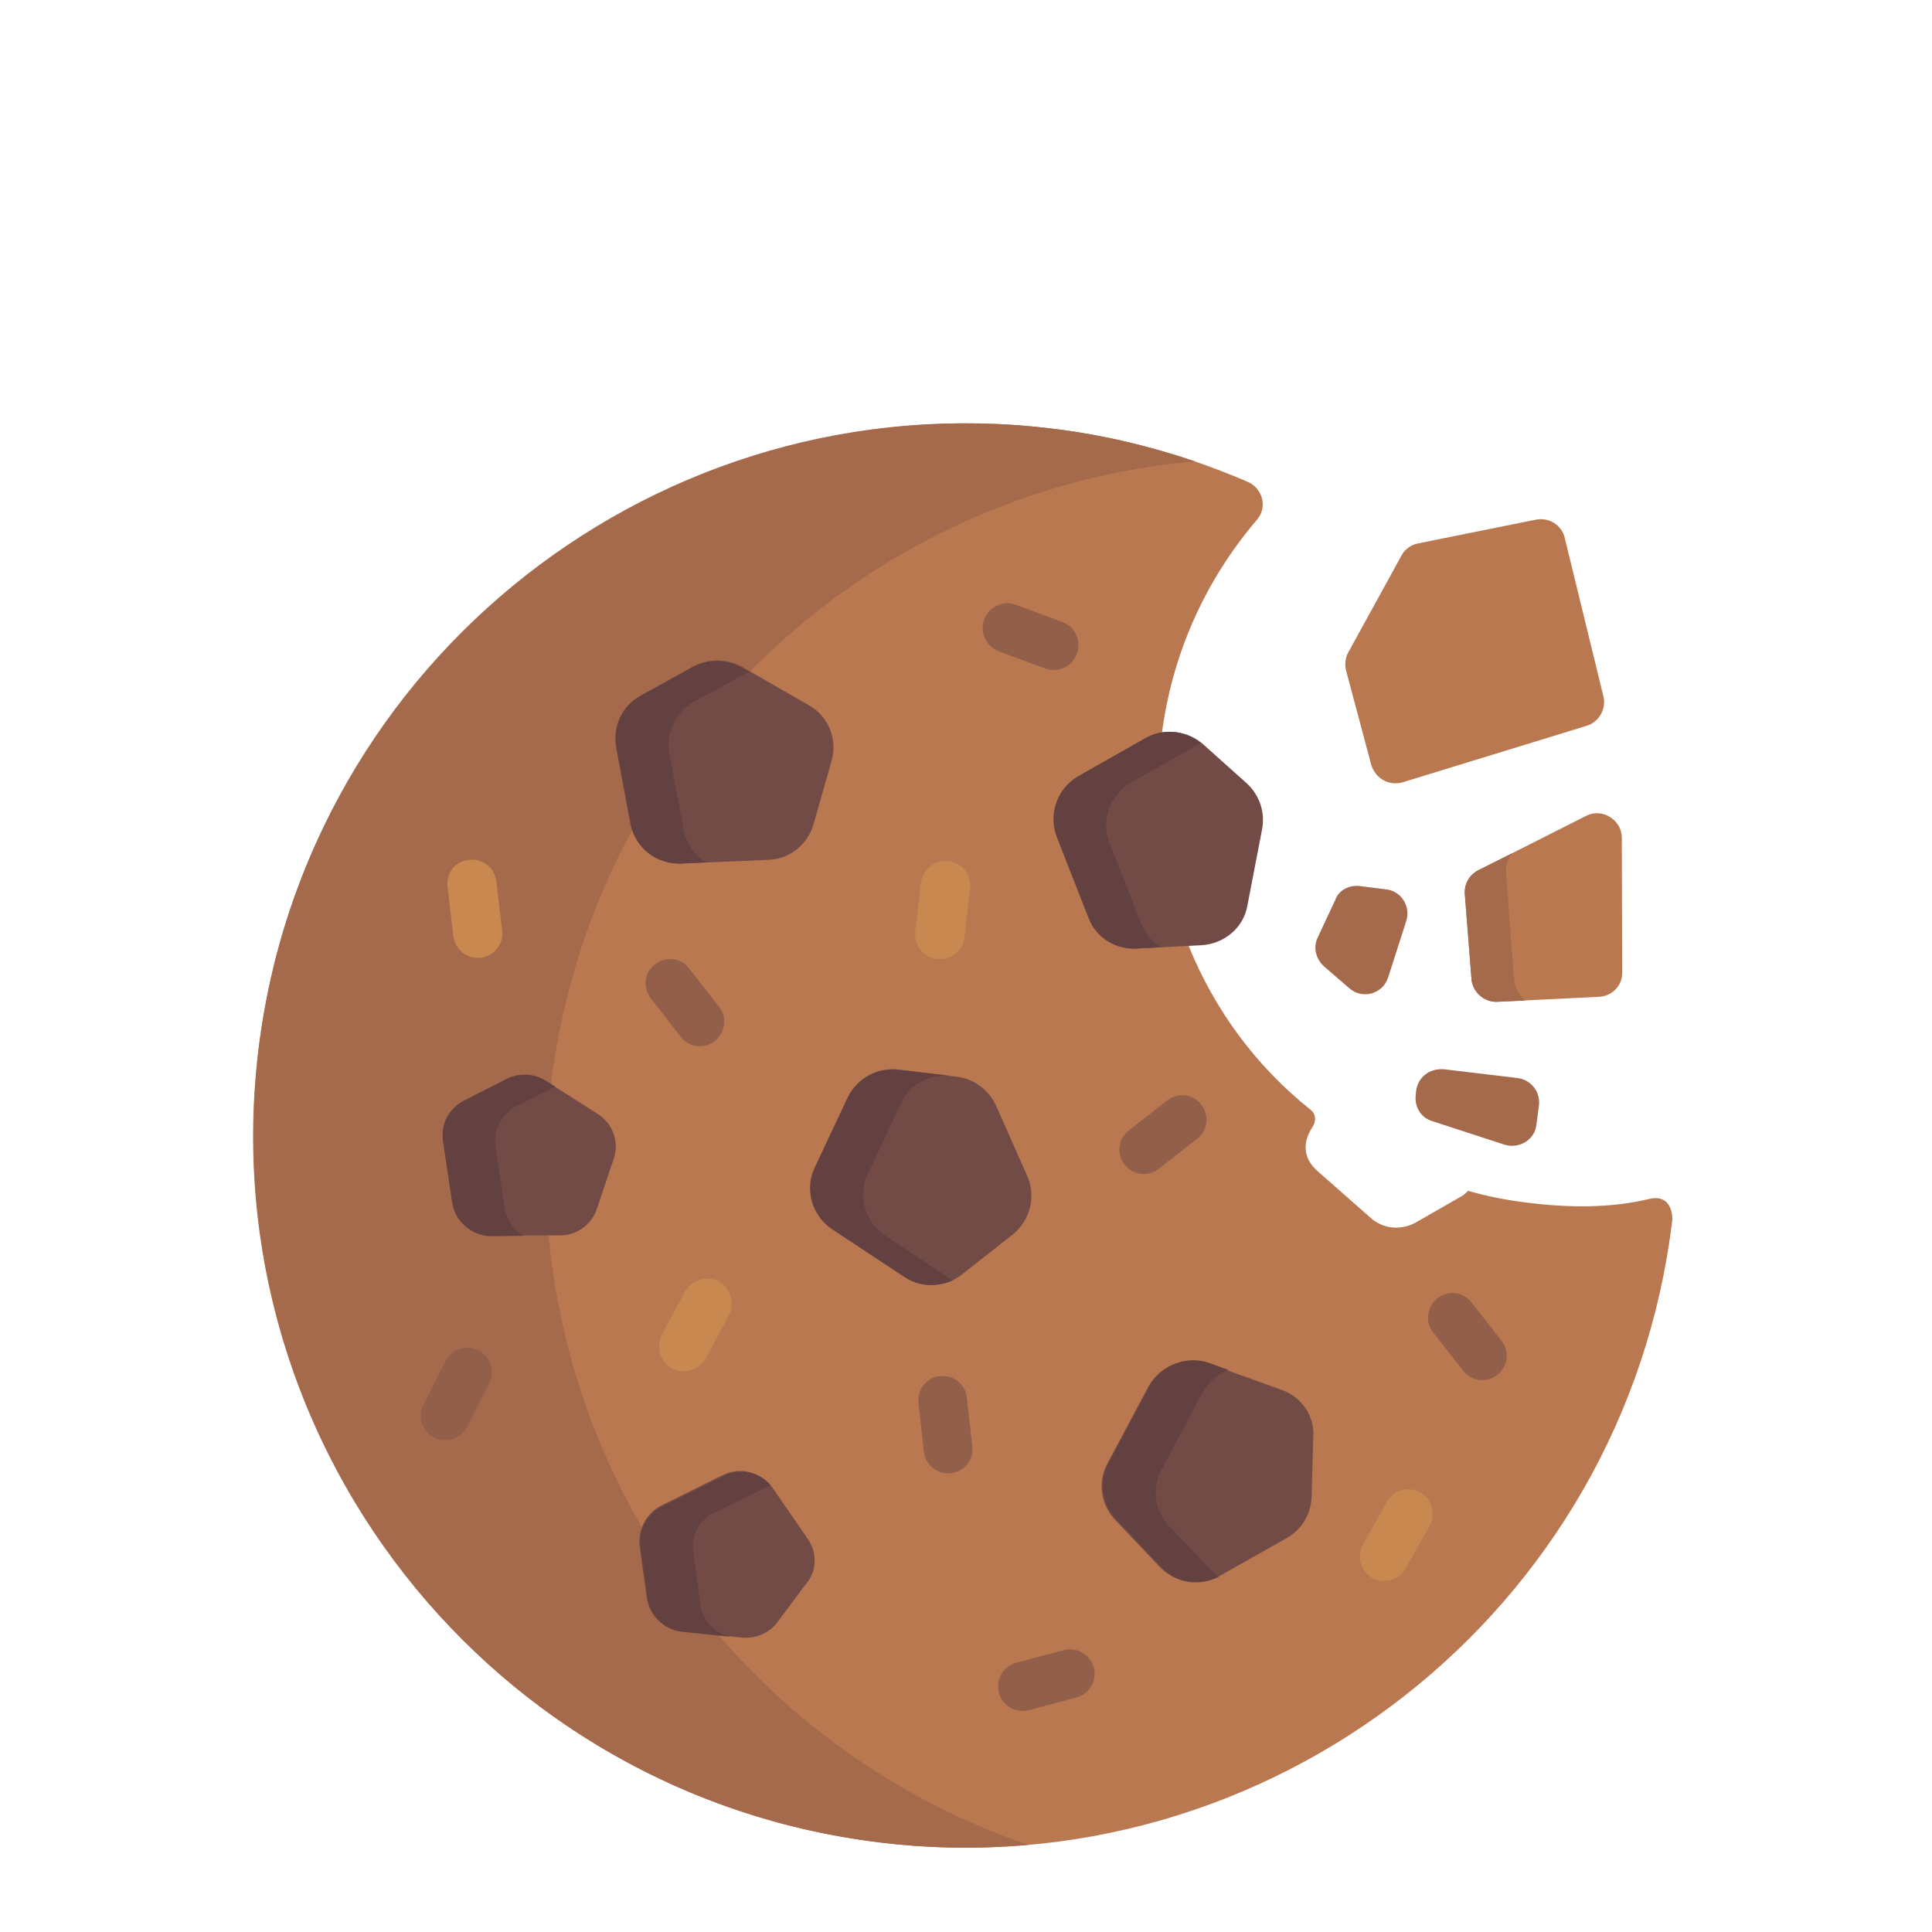
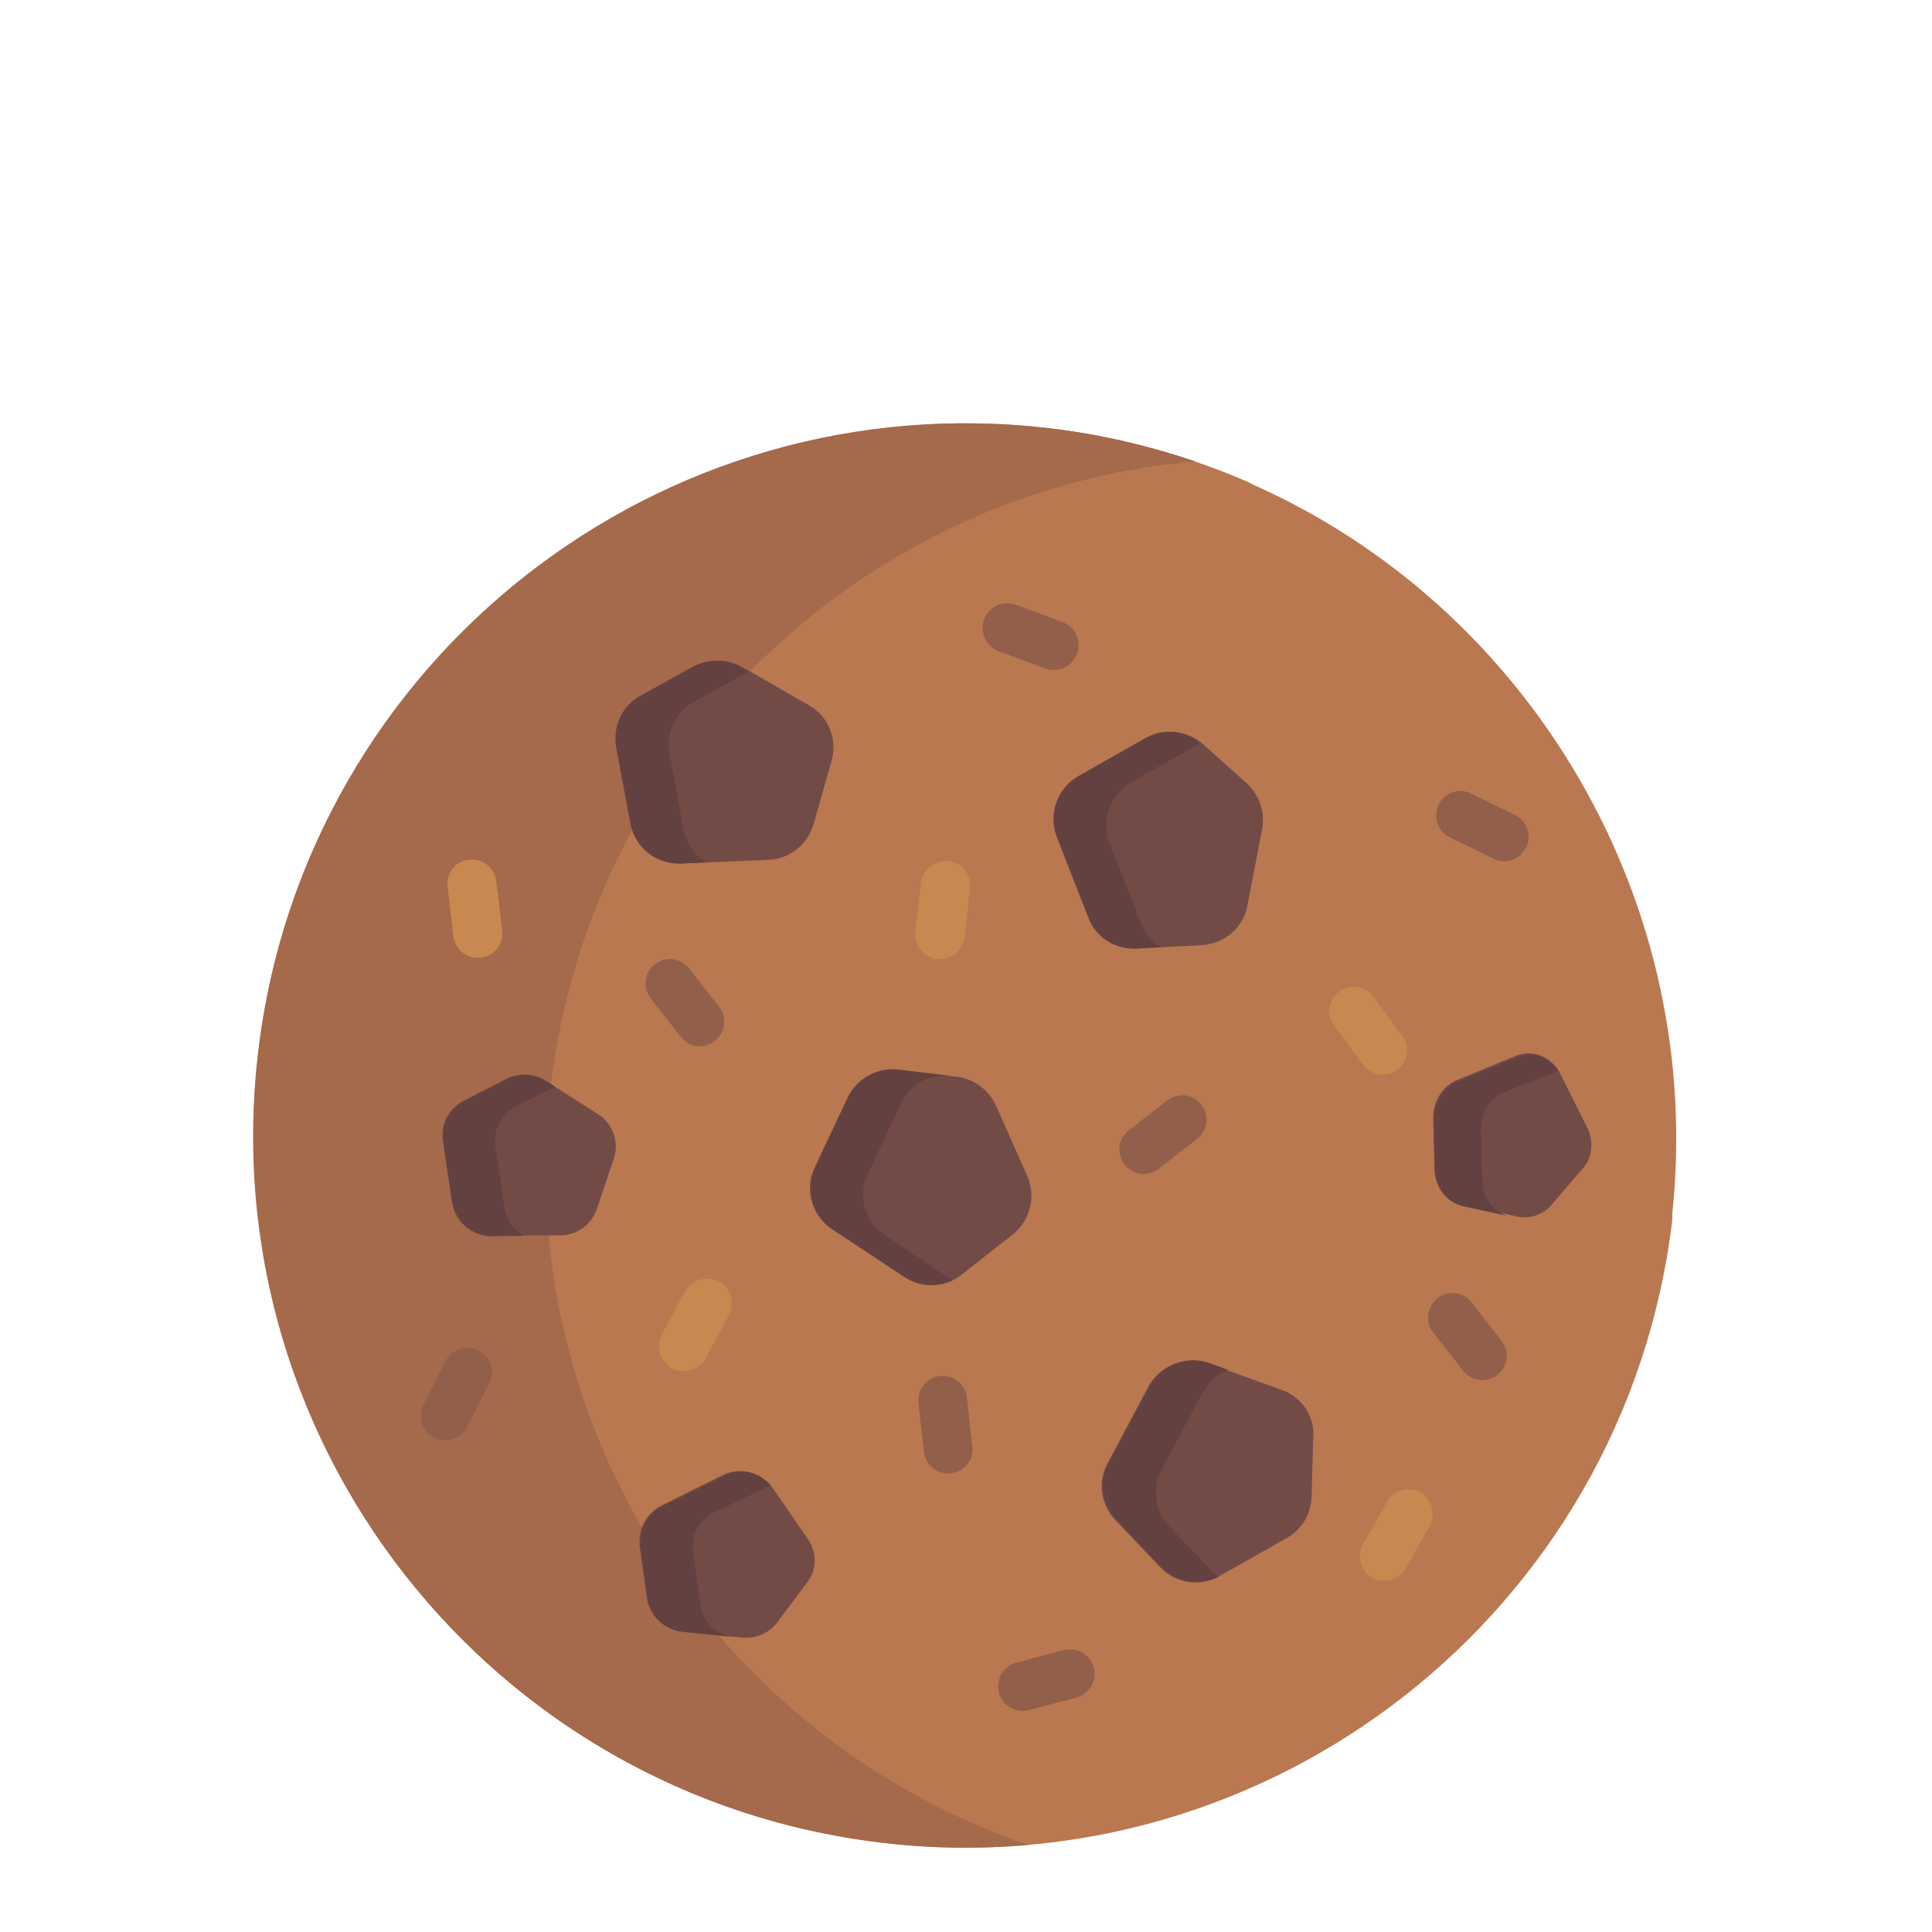
<svg xmlns="http://www.w3.org/2000/svg" version="1.1" id="cookies_svg" x="0px" y="0px" viewBox="0 0 464 464" style="enable-background:new 0 0 464 464;" xml:space="preserve">
  <style type="text/css">
- 	.st28{fill:#B2D5FF;}
- 	.st29{fill:#B97850;}
- 	.st30{fill:#A5694B;}
- 	.st31{fill:#734B46;}
- 	.st32{fill:#644141;}
- 	.st33{fill:#C98850;}
- 	.st34{fill:#925F4A;}
+ 	.cookie_st0{fill:#B2D5FF;}
+ 	.cookie_st1{fill:#A5694B;}
+ 	.cookie_st2{fill:#B97850;}
+ 	.cookie_st3{fill:#734B46;}
+ 	.cookie_st4{fill:#644141;}
+ 	.cookie_st5{fill:#C98850;}
+ 	.cookie_st6{fill:#925F4A;}
</style>
  <g id="cookies_background">
-     <circle class="st28" cx="235.1" cy="225.1" r="44.1" />
+     <circle class="cookie_st0" cx="235.1" cy="225.1" r="44.1" />
  </g>
  <g>
-     <g id="cookie_base">
-       <path class="st29" d="M396.3,287.9c-9.5,2.3-19.6,2.2-29.8,0.9c-4.9-0.6-9.4-1.5-13.9-2.8c-0.5,0.4-0.9,1-1.6,1.3l-10.8,6.2    c-3.6,2.1-8,1.7-11-1l-12.5-11c-3.6-3-4.1-6.8-1.5-10.8l0,0c0.6-0.9,1.3-2.9-0.6-4.3c-25.7-20.5-39.9-54-35.7-89.1    c2.4-20.2,10.7-38.1,23-52.5c2.6-3,1.3-7.6-2.3-9.1c-17.1-7.4-35.8-12.2-55.6-13.6c-86.5-6.1-165.3,55-180.5,140.4    c-17.4,97.5,50.8,188.2,147.8,200c93.7,11.3,179-55.5,190.3-149.3C401.8,290.9,400.8,286.9,396.3,287.9z" />
-       <path class="st30" d="M132.3,260.6c9.9-81.7,75.8-142.9,154.7-149.8c-11-3.7-22.6-6.5-34.6-7.9c-93.7-11.3-179,55.5-190.3,149.3    s55.5,179,149.3,190.3c12,1.5,23.9,1.6,35.6,0.6C172,417.5,122.5,342.3,132.3,260.6z" />
-       <path class="st31" d="M203.6,263.5l-7.9,16.8c-2.6,5.3-0.7,11.7,4.1,14.9l17.4,11.5c4.2,2.8,9.8,2.6,13.8-0.6l12.2-9.6    c4.2-3.3,5.7-9.2,3.5-14.1l-7.5-16.9c-1.7-3.7-5.3-6.4-9.3-6.9l-14.2-1.7C210.7,256.3,205.9,258.9,203.6,263.5z" />
-       <path class="st31" d="M148.2,179.6l3.4,18.2c1.1,5.8,6.2,9.8,12.1,9.6l20.9-0.9c5.1-0.2,9.4-3.7,10.8-8.6l4.3-15.1    c1.5-5.2-0.7-10.8-5.4-13.4l-16-9.2c-3.6-2-8-2.1-11.7-0.1l-12.5,6.9C149.6,169.6,147.3,174.6,148.2,179.6z" />
-       <path class="st31" d="M275.2,177.3l-16.1,9.1c-5.1,2.9-7.3,9.1-5.2,14.6l7.6,19.4c1.8,4.8,6.5,7.7,11.6,7.4l15.6-0.8    c5.4-0.4,10-4.2,10.9-9.6l3.5-18.2c0.8-4.1-0.6-8.2-3.6-11l-10.6-9.5C285.1,175.4,279.6,174.8,275.2,177.3z" />
-       <path class="st31" d="M106.4,273.9l2.2,14.7c0.7,4.6,4.7,8,9.3,8.1l16.6,0c4.1,0,7.6-2.6,8.9-6.5l4-11.9c1.4-4.1-0.3-8.6-3.9-10.8    l-12.4-7.9c-2.8-1.7-6.3-1.9-9.3-0.4l-10.2,5.2C107.8,266,105.8,269.9,106.4,273.9z" />
-       <path class="st31" d="M307.8,333.8l-17.5-6.3c-5.5-2-11.7,0.4-14.5,5.5l-9.8,18.4c-2.5,4.5-1.6,10,1.8,13.6l10.8,11.4    c3.8,3.9,9.7,4.8,14.3,2.1l16.1-9.1c3.7-2.1,5.8-5.7,6-9.9l0.4-14.3C315.8,340.1,312.6,335.5,307.8,333.8z" />
-       <path class="st31" d="M194,369.6l-8.4-12.2c-2.7-3.8-7.7-5.2-11.9-3.2l-14.9,7.4c-3.6,1.8-5.6,5.8-5.2,9.6l1.7,12.4    c0.6,4.3,4,7.6,8.3,8.1l14.6,1.6c3.3,0.3,6.6-1.1,8.5-3.7l6.8-9.1C196.3,377.3,196.3,372.9,194,369.6z" />
-       <path class="st32" d="M164.2,199.3l-3.4-18.2c-0.9-5,1.4-10.1,5.8-12.5l12.5-6.9c0.3-0.2,0.5-0.2,0.8-0.3l-1.9-1.1    c-3.6-2-8-2.1-11.7-0.1l-12.5,6.9c-4.5,2.5-6.7,7.4-5.8,12.5l3.4,18.2c1.1,5.8,6.2,9.8,12.1,9.6l6-0.3    C166.9,205.4,164.9,202.7,164.2,199.3z" />
-       <path class="st32" d="M274.1,221.9l-7.6-19.4c-2.2-5.4,0.1-11.7,5.2-14.6l16.1-9.1c0.2-0.2,0.4-0.2,0.6-0.3    c-3.9-3.1-9-3.7-13.4-1.2l-16,9.1c-5.1,2.9-7.3,9.1-5.2,14.6l7.6,19.4c1.8,4.8,6.5,7.7,11.6,7.4l5.8-0.3    C276.7,226.2,275.1,224.2,274.1,221.9z" />
-       <path class="st32" d="M291.6,377.9l-10.8-11.4c-3.5-3.7-4.2-9.2-1.8-13.6l9.8-18.4c1.4-2.5,3.6-4.5,6.2-5.5l-4.4-1.6    c-5.5-2-11.7,0.4-14.5,5.5l-9.8,18.4c-2.5,4.5-1.6,10,1.8,13.6l10.8,11.4c3.6,3.9,9.1,4.6,13.8,2.4    C292.3,378.4,291.9,378.2,291.6,377.9z" />
-       <path class="st32" d="M212.6,296.7c-4.9-3.2-6.7-9.6-4.1-14.9l7.9-16.8c2.2-4.7,7-7.2,12.1-6.6l-12.7-1.5c-5-0.6-9.8,2.1-12.1,6.6    l-7.9,16.8c-2.6,5.3-0.7,11.7,4.1,14.9l17.4,11.5c3.4,2.3,7.8,2.4,11.5,0.8L212.6,296.7z" />
-       <path class="st32" d="M121.2,290.1l-2.2-14.7c-0.6-4,1.5-7.9,5.1-9.8l9.3-4.6l-2.4-1.5c-2.8-1.7-6.3-1.9-9.3-0.4l-10.2,5.2    c-3.6,1.8-5.6,5.8-5.1,9.8l2.2,14.7c0.7,4.6,4.7,8,9.3,8.1l7.8-0.1C123.3,295.2,121.6,292.8,121.2,290.1z" />
-       <path class="st32" d="M168.2,385.2l-1.7-12.4c-0.6-4,1.5-7.9,5.2-9.6l13.4-6.5c-2.8-3.2-7.3-4.2-11.1-2.3l-15,7.4    c-3.6,1.8-5.6,5.8-5.2,9.6l1.7,12.4c0.6,4.3,4,7.6,8.3,8.1l11.6,1.2C171.6,392.2,168.7,389.2,168.2,385.2z" />
-       <path class="st33" d="M225,230.3L225,230.3c-3.3-0.4-5.5-3.3-5.2-6.6l1.4-11.7c0.4-3.3,3.3-5.5,6.6-5.2l0,0    c3.3,0.4,5.5,3.3,5.2,6.6l-1.4,11.7C231.3,228.4,228.3,230.7,225,230.3z" />
-       <path class="st34" d="M171.7,250L171.7,250c-2.6,2-6.2,1.6-8.2-1l-7.2-9.2c-2-2.6-1.6-6.2,1-8.2l0,0c2.6-2,6.2-1.6,8.2,1l7.2,9.2    C174.7,244.3,174.2,248,171.7,250z" />
-       <path class="st33" d="M161.4,328.7L161.4,328.7c-2.8-1.6-3.9-5.1-2.5-8.1l5.6-10.4c1.6-2.8,5.1-3.9,8.1-2.5l0,0    c2.8,1.6,3.9,5.1,2.5,8.1l-5.6,10.4C167.9,329.1,164.2,330.1,161.4,328.7z" />
-       <path class="st34" d="M228.4,353.8L228.4,353.8c-3.3,0.4-6.2-2-6.5-5.1l-1.3-11.7c-0.4-3.3,2-6.2,5.1-6.5l0,0    c3.3-0.4,6.2,2,6.5,5.1l1.3,11.7C234,350.5,231.6,353.5,228.4,353.8z" />
-       <path class="st34" d="M239.9,406.5L239.9,406.5c-0.8-3.1,1-6.3,4.2-7.2l11.4-3c3.1-0.8,6.3,1,7.2,4.2l0,0c0.8,3.1-1,6.3-4.2,7.2    l-11.4,3C244,411.5,240.7,409.7,239.9,406.5z" />
-       <path class="st34" d="M236.4,148.7L236.4,148.7c1.2-3.1,4.6-4.6,7.7-3.4l11.1,4.1c3.1,1.2,4.6,4.6,3.4,7.7l0,0    c-1.2,3.1-4.6,4.6-7.7,3.4l-11.1-4.1C236.8,155.2,235.2,151.7,236.4,148.7z" />
-       <path class="st34" d="M104.3,345.3L104.3,345.3c-2.9-1.5-4.1-5-2.6-7.9l5.3-10.5c1.5-2.9,5-4.1,7.9-2.6l0,0c2.9,1.5,4.1,5,2.6,7.9    l-5.3,10.5C110.7,345.5,107.2,346.7,104.3,345.3z" />
-       <path class="st33" d="M112.6,206.5L112.6,206.5c3.3-0.4,6.2,1.9,6.6,5.1l1.4,11.8c0.4,3.3-1.9,6.2-5.1,6.6l0,0    c-3.3,0.4-6.2-1.9-6.6-5.1l-1.4-11.8C107,209.8,109.3,206.8,112.6,206.5z" />
-       <path class="st34" d="M270.1,279.7L270.1,279.7c-2-2.6-1.6-6.2,1-8.2l9.2-7.2c2.6-2,6.2-1.6,8.2,1l0,0c2,2.6,1.6,6.2-1,8.2    l-9.2,7.2C275.8,282.7,272.1,282.3,270.1,279.7z" />
-       <path class="st34" d="M345.2,311.8L345.2,311.8c2.6-2,6.2-1.6,8.2,1l7.2,9.2c2,2.6,1.6,6.2-1,8.2l0,0c-2.6,2-6.2,1.6-8.2-1    l-7.2-9.2C342.2,317.6,342.7,313.9,345.2,311.8z" />
-       <path class="st33" d="M341.1,358.4L341.1,358.4c2.8,1.6,3.8,5.2,2.3,8l-5.8,10.3c-1.6,2.8-5.2,3.8-8,2.3l0,0    c-2.8-1.6-3.8-5.2-2.3-8l5.8-10.3C334.6,357.8,338.3,356.9,341.1,358.4z" />
-     </g>
-     <path id="cookie_bit_1" class="st30" d="M326.6,212.8l6.3,0.8c3.7,0.4,6,4.2,4.8,7.7l-4.3,13.4c-1.3,4.1-6.3,5.4-9.4,2.6l-6-5.2c-2-1.8-2.7-4.6-1.5-7   l4.2-9C321.5,213.8,324,212.5,326.6,212.8z" />
-     <path id="cookie_bit_2" class="st30" d="M340.1,262l-0.1,1.1c-0.3,2.8,1.3,5.4,4.1,6.2l17.2,5.6c3.5,1.1,7.3-1.1,7.7-4.8l0.6-4.6   c0.4-3.3-1.9-6.2-5.2-6.6l-17.6-2.1C343.4,256.5,340.5,258.7,340.1,262z" />
+     <path id="cookie_bit_1" class="cookie_st1" d="M326.6,212.8l6.3,0.8c3.7,0.4,6,4.2,4.8,7.7l-4.3,13.4c-1.3,4.1-6.3,5.4-9.4,2.6l-6-5.2   c-2-1.8-2.7-4.6-1.5-7l4.2-9C321.5,213.8,324,212.5,326.6,212.8z" />
+     <path id="cookie_bit_2" class="cookie_st1" d="M340.1,262l-0.1,1.1c-0.3,2.8,1.3,5.4,4.1,6.2l17.2,5.6c3.5,1.1,7.3-1.1,7.7-4.8l0.6-4.6   c0.4-3.3-1.9-6.2-5.2-6.6l-17.6-2.1C343.4,256.5,340.5,258.7,340.1,262z" />
    <g id="cookie_bit_3">
-       <path class="st29" d="M336.8,187.9l44.3-13.6c2.9-0.9,4.7-4,4-7l-9.3-38.1c-0.7-3.1-3.8-5-6.9-4.4l-28.3,5.7    c-1.7,0.3-3.2,1.4-4,2.9l-12.8,23.3c-0.7,1.3-0.9,2.9-0.5,4.4l6,22.5C330.3,187,333.6,188.8,336.8,187.9z" />
+       <path class="cookie_st2" d="M298.5,207.2l44.3-13.6c2.9-0.9,4.7-4,4-7l-9.3-38.1c-0.7-3.1-3.8-5-6.9-4.4l-28.3,5.7    c-1.7,0.3-3.2,1.4-4,2.9L285.5,176c-0.7,1.3-0.9,2.9-0.5,4.4l6,22.5C292,206.3,295.3,208.1,298.5,207.2z" />
    </g>
    <g id="cookie_bit_4">
-       <path class="st29" d="M351.8,214.8l1.6,20.3c0.2,3.1,3,5.6,6.1,5.5l24.5-1.2c3.1-0.1,5.7-2.7,5.6-5.9l-0.1-32.3    c0-4.3-4.7-7.2-8.5-5.3L355.1,209C352.9,210.1,351.6,212.3,351.8,214.8z" />
-       <path class="st30" d="M363.6,235.1l-1.9-25.3c-0.2-1.8,0.4-3.5,1.5-4.9L355,209c-2.1,1.1-3.4,3.3-3.2,5.8l1.6,20.3    c0.2,3.1,3,5.6,6.1,5.5l6.8-0.3C364.8,239,363.8,237.2,363.6,235.1z" />
+       <path class="cookie_st2" d="M348.8,215.8l1.6,20.3c0.2,3.1,3,5.6,6.1,5.5l24.5-1.2c3.1-0.1,5.7-2.7,5.6-5.9l-0.1-32.3    c0-4.3-4.7-7.2-8.5-5.3L352.1,210C349.9,211.1,348.6,213.3,348.8,215.8z" />
+       <path class="cookie_st1" d="M360.6,236.1l-1.9-25.3c-0.2-1.8,0.4-3.5,1.5-4.9L352,210c-2.1,1.1-3.4,3.3-3.2,5.8l1.6,20.3    c0.2,3.1,3,5.6,6.1,5.5l6.8-0.3C361.8,240,360.8,238.2,360.6,236.1z" />
    </g>
+     <path id="bite" class="cookie_st2" d="M269.9,173.3c-4.2,35.1,14,73.6,39.7,94.1c1.9,1.4,1.2,3.4,0.6,4.3c-2.6,4,0.9,8.8,4.5,11.8l12.5,11   c3,2.7,7.4,3.1,11,1l12.8-4.2c0.7-0.3,1.1-0.9,1.6-1.3c4.5,1.3,9,2.2,13.9,2.8c10.2,1.3,34.7-2.4,35-0.2c8.5-76-34.3-147-101-176.4   C303.4,118,272.3,153.1,269.9,173.3z" />
+     <g id="cookie_base">
+       <path class="cookie_st2" d="M396.3,287.9c-9.5,2.3-19.6,2.2-29.8,0.9c-4.9-0.6-9.4-1.5-13.9-2.8c-0.5,0.4-0.9,1-1.6,1.3l-10.8,6.2    c-3.6,2.1-8,1.7-11-1l-12.5-11c-3.6-3-4.1-6.8-1.5-10.8l0,0c0.6-0.9,1.3-2.9-0.6-4.3c-25.7-20.5-39.9-54-35.7-89.1    c2.4-20.2,10.7-38.1,23-52.5c2.6-3,1.3-7.6-2.3-9.1c-17.1-7.4-35.8-12.2-55.6-13.6c-86.5-6.1-165.3,55-180.5,140.4    c-17.4,97.5,50.8,188.2,147.8,200c93.7,11.3,179-55.5,190.3-149.3C401.8,290.9,400.8,286.9,396.3,287.9z" />
+       <path class="cookie_st1" d="M132.3,260.6c9.9-81.7,75.8-142.9,154.7-149.8c-11-3.7-22.6-6.5-34.6-7.9c-93.7-11.3-179,55.5-190.3,149.3    s55.5,179,149.3,190.3c12,1.5,23.9,1.6,35.6,0.6C172,417.5,122.5,342.3,132.3,260.6z" />
+       <path class="cookie_st3" d="M203.6,263.5l-7.9,16.8c-2.6,5.3-0.7,11.7,4.1,14.9l17.4,11.5c4.2,2.8,9.8,2.6,13.8-0.6l12.2-9.6    c4.2-3.3,5.7-9.2,3.5-14.1l-7.5-16.9c-1.7-3.7-5.3-6.4-9.3-6.9l-14.2-1.7C210.7,256.3,205.9,258.9,203.6,263.5z" />
+       <path class="cookie_st3" d="M148.2,179.6l3.4,18.2c1.1,5.8,6.2,9.8,12.1,9.6l20.9-0.9c5.1-0.2,9.4-3.7,10.8-8.6l4.3-15.1    c1.5-5.2-0.7-10.8-5.4-13.4l-16-9.2c-3.6-2-8-2.1-11.7-0.1l-12.5,6.9C149.6,169.6,147.3,174.6,148.2,179.6z" />
+       <path class="cookie_st3" d="M275.2,177.3l-16.1,9.1c-5.1,2.9-7.3,9.1-5.2,14.6l7.6,19.4c1.8,4.8,6.5,7.7,11.6,7.4l15.6-0.8    c5.4-0.4,10-4.2,10.9-9.6l3.5-18.2c0.8-4.1-0.6-8.2-3.6-11l-10.6-9.5C285.1,175.4,279.6,174.8,275.2,177.3z" />
+       <path class="cookie_st3" d="M106.4,273.9l2.2,14.7c0.7,4.6,4.7,8,9.3,8.1h16.6c4.1,0,7.6-2.6,8.9-6.5l4-11.9c1.4-4.1-0.3-8.6-3.9-10.8    l-12.4-7.9c-2.8-1.7-6.3-1.9-9.3-0.4l-10.2,5.2C107.8,266,105.8,269.9,106.4,273.9z" />
+       <path class="cookie_st3" d="M307.8,333.8l-17.5-6.3c-5.5-2-11.7,0.4-14.5,5.5l-9.8,18.4c-2.5,4.5-1.6,10,1.8,13.6l10.8,11.4    c3.8,3.9,9.7,4.8,14.3,2.1l16.1-9.1c3.7-2.1,5.8-5.7,6-9.9l0.4-14.3C315.8,340.1,312.6,335.5,307.8,333.8z" />
+       <path class="cookie_st3" d="M194,369.6l-8.4-12.2c-2.7-3.8-7.7-5.2-11.9-3.2l-14.9,7.4c-3.6,1.8-5.6,5.8-5.2,9.6l1.7,12.4    c0.6,4.3,4,7.6,8.3,8.1l14.6,1.6c3.3,0.3,6.6-1.1,8.5-3.7l6.8-9.1C196.3,377.3,196.3,372.9,194,369.6z" />
+       <path class="cookie_st4" d="M164.2,199.3l-3.4-18.2c-0.9-5,1.4-10.1,5.8-12.5l12.5-6.9c0.3-0.2,0.5-0.2,0.8-0.3l-1.9-1.1    c-3.6-2-8-2.1-11.7-0.1l-12.5,6.9c-4.5,2.5-6.7,7.4-5.8,12.5l3.4,18.2c1.1,5.8,6.2,9.8,12.1,9.6l6-0.3    C166.9,205.4,164.9,202.7,164.2,199.3z" />
+       <path class="cookie_st4" d="M274.1,221.9l-7.6-19.4c-2.2-5.4,0.1-11.7,5.2-14.6l16.1-9.1c0.2-0.2,0.4-0.2,0.6-0.3    c-3.9-3.1-9-3.7-13.4-1.2l-16,9.1c-5.1,2.9-7.3,9.1-5.2,14.6l7.6,19.4c1.8,4.8,6.5,7.7,11.6,7.4l5.8-0.3    C276.7,226.2,275.1,224.2,274.1,221.9z" />
+       <path class="cookie_st4" d="M291.6,377.9l-10.8-11.4c-3.5-3.7-4.2-9.2-1.8-13.6l9.8-18.4c1.4-2.5,3.6-4.5,6.2-5.5l-4.4-1.6    c-5.5-2-11.7,0.4-14.5,5.5l-9.8,18.4c-2.5,4.5-1.6,10,1.8,13.6l10.8,11.4c3.6,3.9,9.1,4.6,13.8,2.4    C292.3,378.4,291.9,378.2,291.6,377.9z" />
+       <path class="cookie_st4" d="M212.6,296.7c-4.9-3.2-6.7-9.6-4.1-14.9l7.9-16.8c2.2-4.7,7-7.2,12.1-6.6l-12.7-1.5c-5-0.6-9.8,2.1-12.1,6.6    l-7.9,16.8c-2.6,5.3-0.7,11.7,4.1,14.9l17.4,11.5c3.4,2.3,7.8,2.4,11.5,0.8L212.6,296.7z" />
+       <path class="cookie_st4" d="M121.2,290.1l-2.2-14.7c-0.6-4,1.5-7.9,5.1-9.8l9.3-4.6l-2.4-1.5c-2.8-1.7-6.3-1.9-9.3-0.4l-10.2,5.2    c-3.6,1.8-5.6,5.8-5.1,9.8l2.2,14.7c0.7,4.6,4.7,8,9.3,8.1l7.8-0.1C123.3,295.2,121.6,292.8,121.2,290.1z" />
+       <path class="cookie_st4" d="M168.2,385.2l-1.7-12.4c-0.6-4,1.5-7.9,5.2-9.6l13.4-6.5c-2.8-3.2-7.3-4.2-11.1-2.3l-15,7.4    c-3.6,1.8-5.6,5.8-5.2,9.6l1.7,12.4c0.6,4.3,4,7.6,8.3,8.1l11.6,1.2C171.6,392.2,168.7,389.2,168.2,385.2z" />
+       <path class="cookie_st5" d="M225,230.3L225,230.3c-3.3-0.4-5.5-3.3-5.2-6.6l1.4-11.7c0.4-3.3,3.3-5.5,6.6-5.2l0,0    c3.3,0.4,5.5,3.3,5.2,6.6l-1.4,11.7C231.3,228.4,228.3,230.7,225,230.3z" />
+       <path class="cookie_st6" d="M171.7,250L171.7,250c-2.6,2-6.2,1.6-8.2-1l-7.2-9.2c-2-2.6-1.6-6.2,1-8.2l0,0c2.6-2,6.2-1.6,8.2,1l7.2,9.2    C174.7,244.3,174.2,248,171.7,250z" />
+       <path class="cookie_st5" d="M161.4,328.7L161.4,328.7c-2.8-1.6-3.9-5.1-2.5-8.1l5.6-10.4c1.6-2.8,5.1-3.9,8.1-2.5l0,0    c2.8,1.6,3.9,5.1,2.5,8.1l-5.6,10.4C167.9,329.1,164.2,330.1,161.4,328.7z" />
+       <path class="cookie_st6" d="M228.4,353.8L228.4,353.8c-3.3,0.4-6.2-2-6.5-5.1l-1.3-11.7c-0.4-3.3,2-6.2,5.1-6.5l0,0    c3.3-0.4,6.2,2,6.5,5.1l1.3,11.7C234,350.5,231.6,353.5,228.4,353.8z" />
+       <path class="cookie_st6" d="M239.9,406.5L239.9,406.5c-0.8-3.1,1-6.3,4.2-7.2l11.4-3c3.1-0.8,6.3,1,7.2,4.2l0,0c0.8,3.1-1,6.3-4.2,7.2    l-11.4,3C244,411.5,240.7,409.7,239.9,406.5z" />
+       <path class="cookie_st6" d="M236.4,148.7L236.4,148.7c1.2-3.1,4.6-4.6,7.7-3.4l11.1,4.1c3.1,1.2,4.6,4.6,3.4,7.7l0,0    c-1.2,3.1-4.6,4.6-7.7,3.4l-11.1-4.1C236.8,155.2,235.2,151.7,236.4,148.7z" />
+       <path class="cookie_st6" d="M104.3,345.3L104.3,345.3c-2.9-1.5-4.1-5-2.6-7.9l5.3-10.5c1.5-2.9,5-4.1,7.9-2.6l0,0c2.9,1.5,4.1,5,2.6,7.9    l-5.3,10.5C110.7,345.5,107.2,346.7,104.3,345.3z" />
+       <path class="cookie_st5" d="M112.6,206.5L112.6,206.5c3.3-0.4,6.2,1.9,6.6,5.1l1.4,11.8c0.4,3.3-1.9,6.2-5.1,6.6l0,0    c-3.3,0.4-6.2-1.9-6.6-5.1l-1.4-11.8C107,209.8,109.3,206.8,112.6,206.5z" />
+       <path class="cookie_st6" d="M270.1,279.7L270.1,279.7c-2-2.6-1.6-6.2,1-8.2l9.2-7.2c2.6-2,6.2-1.6,8.2,1l0,0c2,2.6,1.6,6.2-1,8.2    l-9.2,7.2C275.8,282.7,272.1,282.3,270.1,279.7z" />
+       <path class="cookie_st6" d="M345.2,311.8L345.2,311.8c2.6-2,6.2-1.6,8.2,1l7.2,9.2c2,2.6,1.6,6.2-1,8.2l0,0c-2.6,2-6.2,1.6-8.2-1    l-7.2-9.2C342.2,317.6,342.7,313.9,345.2,311.8z" />
+       <path class="cookie_st5" d="M341.1,358.4L341.1,358.4c2.8,1.6,3.8,5.2,2.3,8l-5.8,10.3c-1.6,2.8-5.2,3.8-8,2.3l0,0    c-2.8-1.6-3.8-5.2-2.3-8l5.8-10.3C334.6,357.8,338.3,356.9,341.1,358.4z" />
+     </g>
+     <g id="chocolate_chip">
+       <path class="cookie_st3" d="M381.1,270.6l-6.4-12.8c-2.1-4-6.5-5.8-10.5-4.3l-14.3,5.9c-3.5,1.4-5.7,5.2-5.7,8.9l0.3,12.3    c0.1,4.3,2.9,7.8,6.8,8.7l13.2,2.9c3,0.6,6.1-0.5,8.1-2.8l7.1-8.3C382.5,278.4,382.9,274.1,381.1,270.6z" />
+       <path class="cookie_st4" d="M356,283.5l-0.3-12.3c-0.1-4,2.2-7.6,5.7-8.9l12.9-5.1c-2.2-3.4-6.2-4.8-9.9-3.3l-14.4,5.9    c-3.5,1.4-5.7,5.2-5.7,8.9l0.3,12.3c0.1,4.3,2.9,7.8,6.8,8.7l10.5,2.3C358.4,290.7,356.1,287.5,356,283.5z" />
+     </g>
+     <path id="cookie_sprinkle_1" class="cookie_st6" d="M345.5,193.3L345.5,193.3c1.4-2.9,4.9-4.2,7.8-2.7l10.5,5.1c2.9,1.4,4.2,4.9,2.7,7.8   l0,0c-1.4,2.9-4.9,4.2-7.8,2.7l-10.5-5.1C345.3,199.7,344.1,196.2,345.5,193.3z" />
+     <path id="cookie_sprinkle_2" class="cookie_st5" d="M321.6,238.1L321.6,238.1c2.6-1.9,6.3-1.3,8.2,1.2l7,9.5c1.9,2.6,1.3,6.3-1.2,8.2l0,0   c-2.6,1.9-6.3,1.3-8.2-1.2l-7-9.5C318.4,243.8,319.1,240.1,321.6,238.1z" />
  </g>
</svg>
